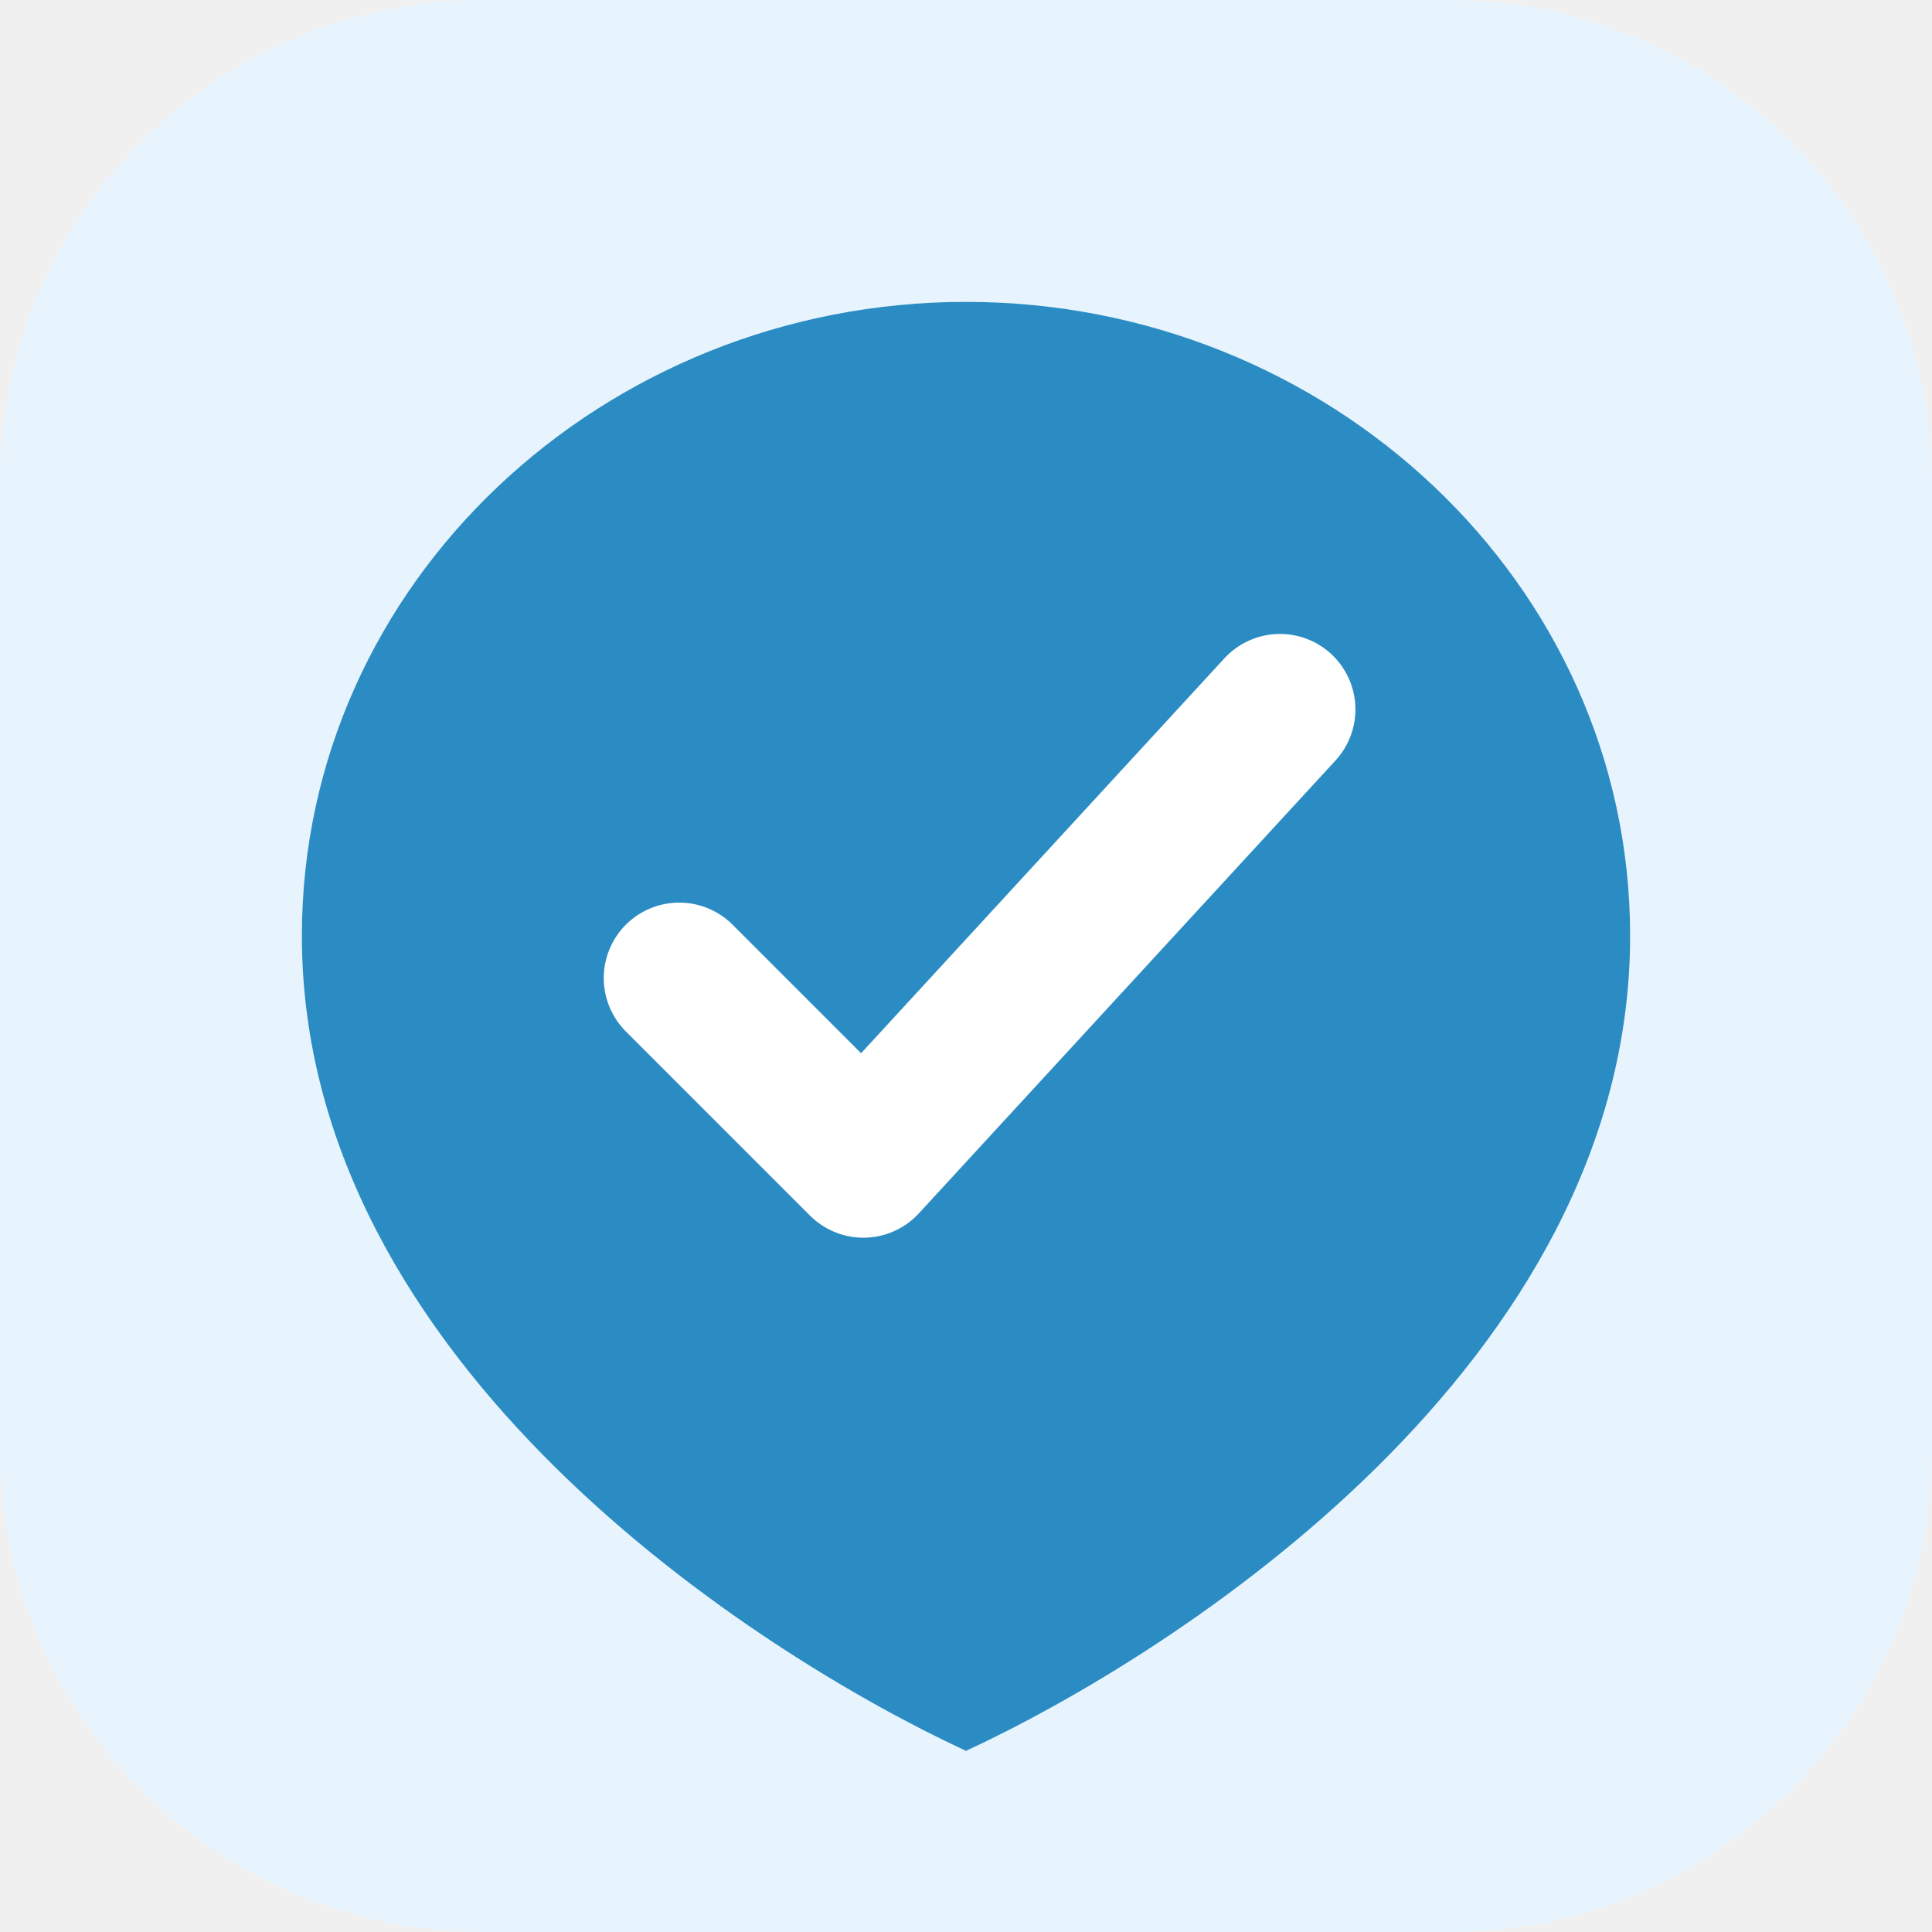
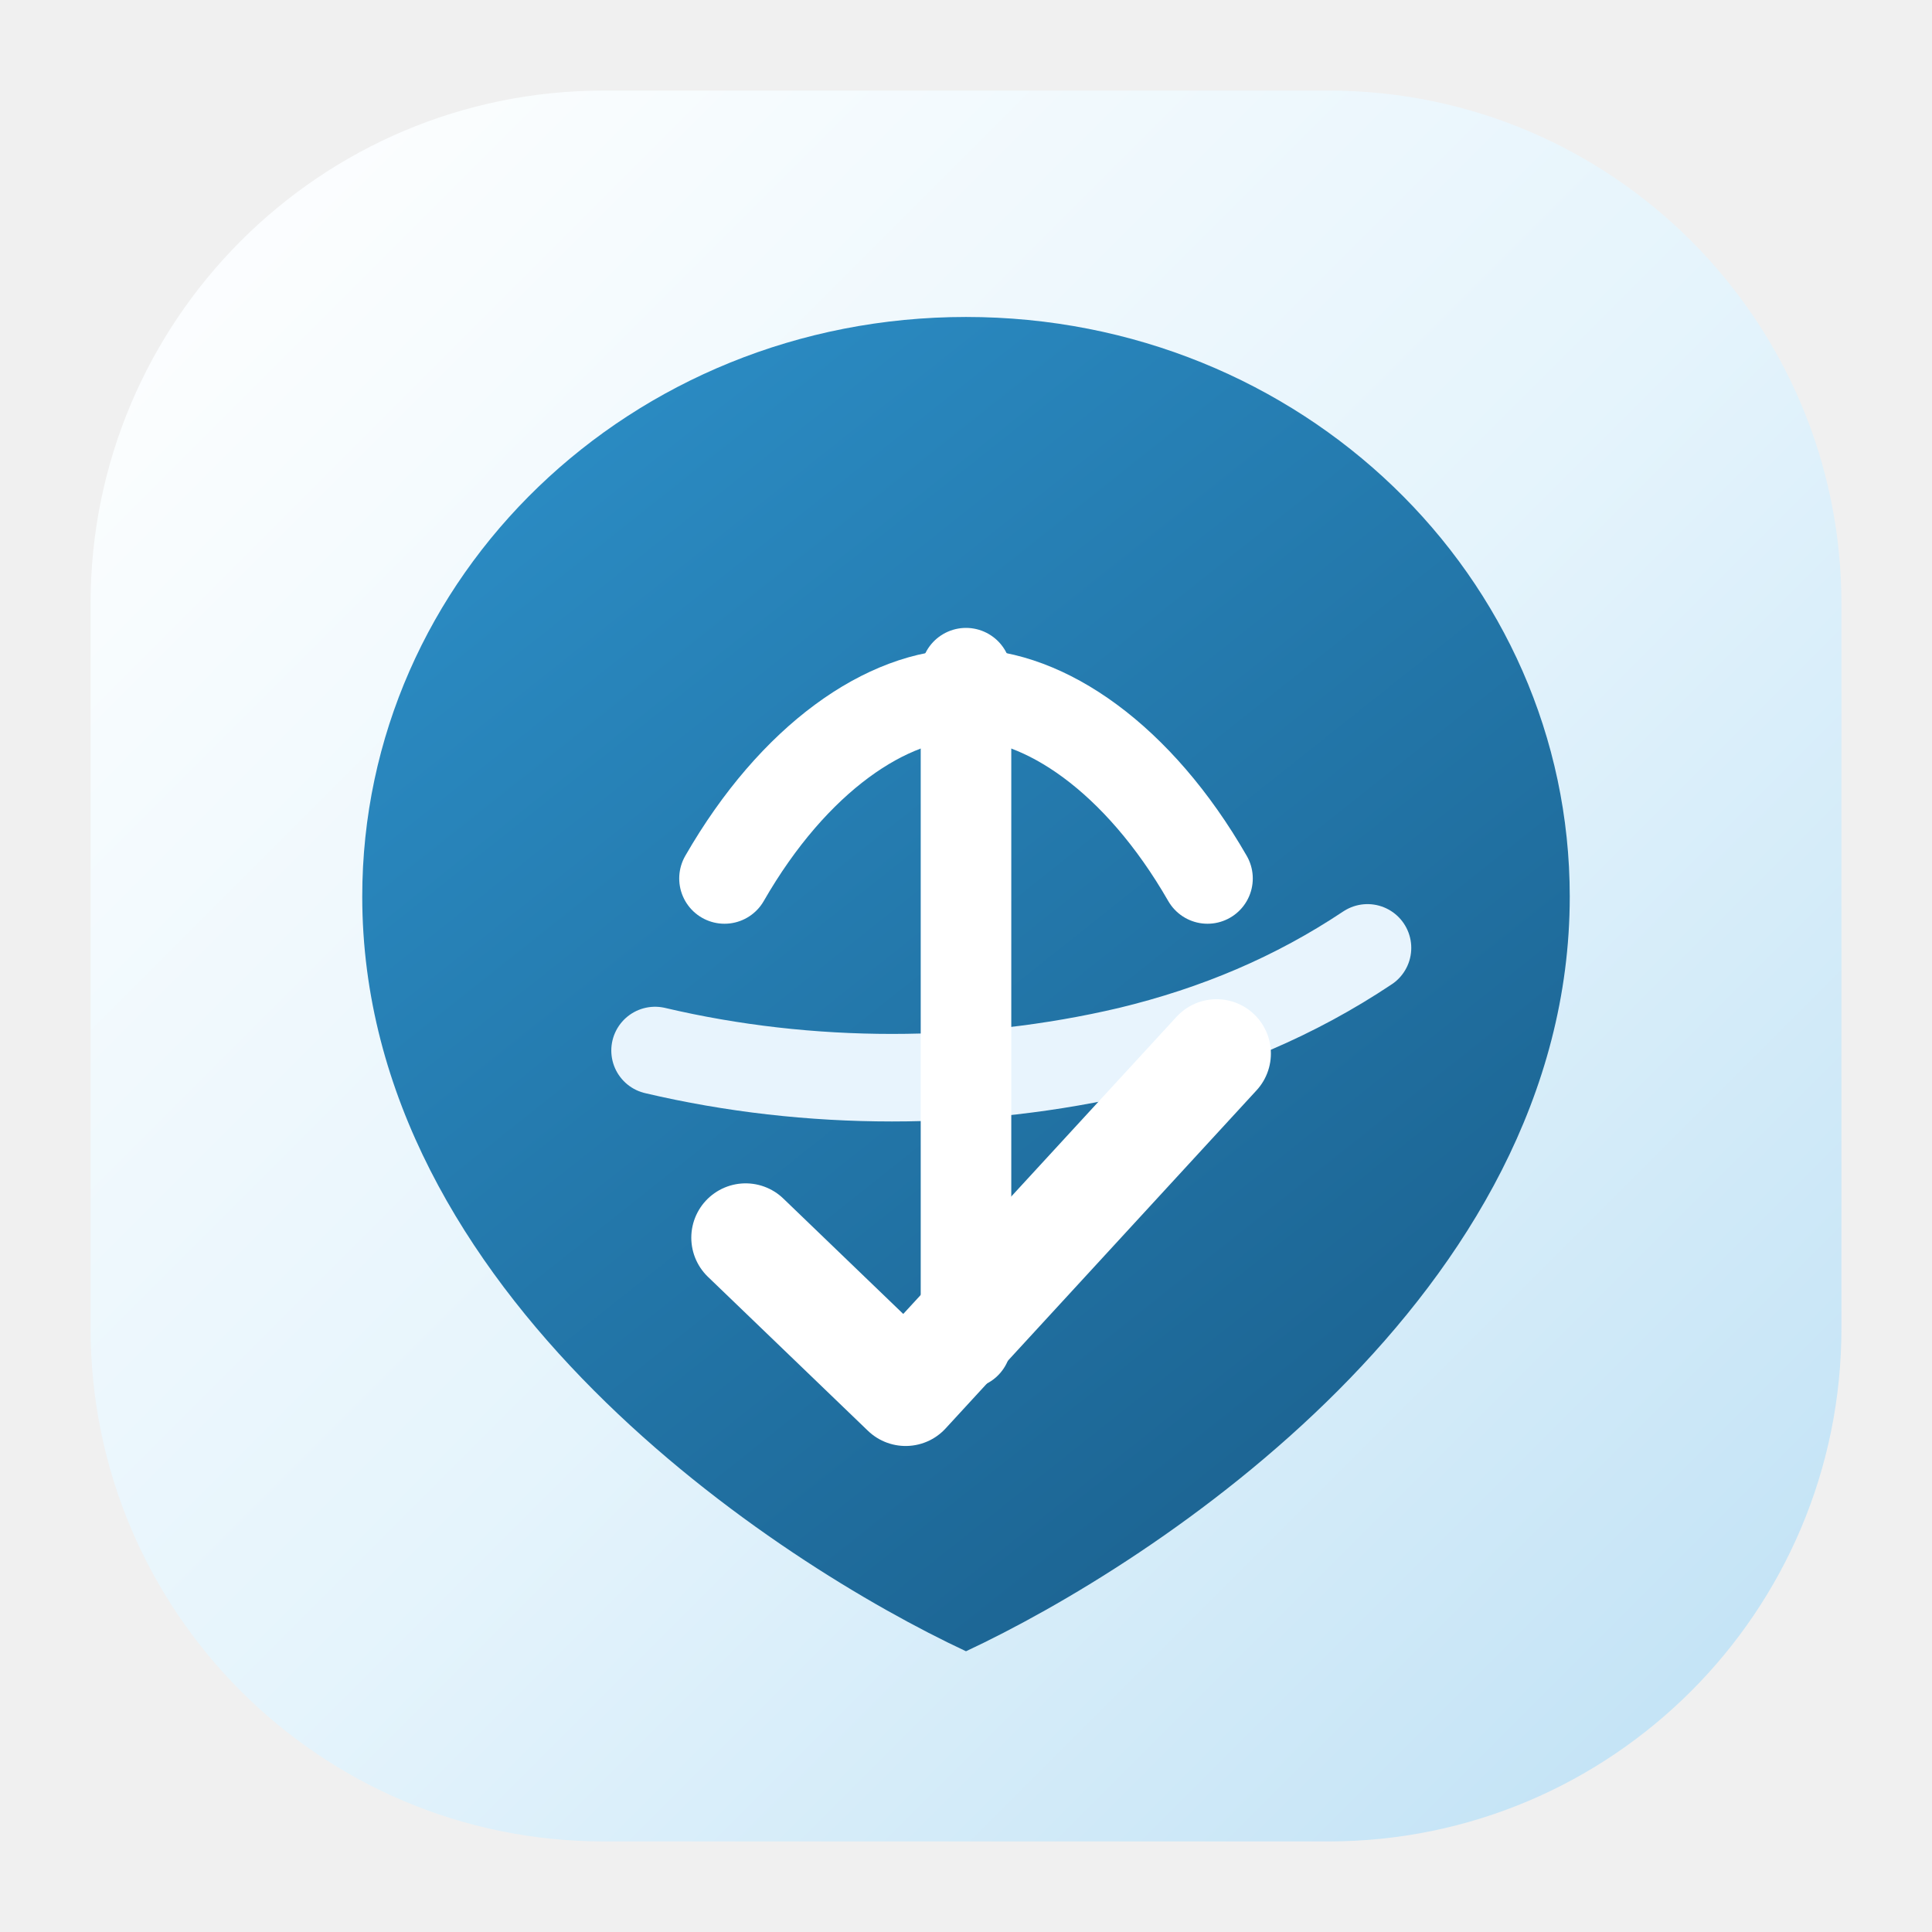
<svg xmlns="http://www.w3.org/2000/svg" viewBox="0 0 64 64" role="img" aria-label="Gourab De Drug Addiction Centre">
-   <rect width="64" height="64" rx="16" fill="#e8f4fd" />
-   <path d="M32 10c12 0 22 9.3 22 21 0 14.2-15.1 23.8-22 27-6.9-3.2-22-12.8-22-27 0-11.7 10-21 22-21Z" fill="#2b8cc4" />
-   <path d="m22.5 32.4 6.1 6.1 13.8-15" fill="none" stroke="#fff" stroke-width="5" stroke-linecap="round" stroke-linejoin="round" />
+   <defs>
+     <linearGradient id="bg" x1="4" y1="4" x2="60" y2="60" gradientUnits="userSpaceOnUse">
+       <stop stop-color="#ffffff" />
+       <stop offset=".52" stop-color="#e5f4fc" />
+       <stop offset="1" stop-color="#bfe1f5" />
+     </linearGradient>
+     <linearGradient id="blue" x1="17" y1="14" x2="48" y2="53" gradientUnits="userSpaceOnUse">
+       <stop stop-color="#2b8cc4" />
+       <stop offset="1" stop-color="#1a5f8c" />
+     </linearGradient>
+   </defs>
+   <rect x="3" y="3" width="58" height="58" rx="17" fill="url(#bg)" />
+   <path d="M32 10.5c11.1 0 20 8.6 20 19.2C52 42.9 38.2 51.8 32 54.7c-6.2-2.9-20-11.8-20-25C12 19.1 20.9 10.5 32 10.5Z" fill="url(#blue)" />
+   <path d="M21.7 34.8c5.1 1.2 10.6 1.2 15.7 0 2.9-.7 5.5-1.8 7.9-3.4" fill="none" stroke="#e8f4fd" stroke-width="2.9" stroke-linecap="round" />
+   <path d="M24 29.1c2.3-4 5.4-6.1 8-6.1s5.7 2.1 8 6.1" fill="none" stroke="#fff" stroke-width="3" stroke-linecap="round" />
+   <path d="M32 22.3v22.2" fill="none" stroke="#fff" stroke-width="3" stroke-linecap="round" />
+   <path d="m24.7 41 5.3 5.1 10.3-11.2" fill="none" stroke="#fff" stroke-width="3.6" stroke-linecap="round" stroke-linejoin="round" />
</svg>
